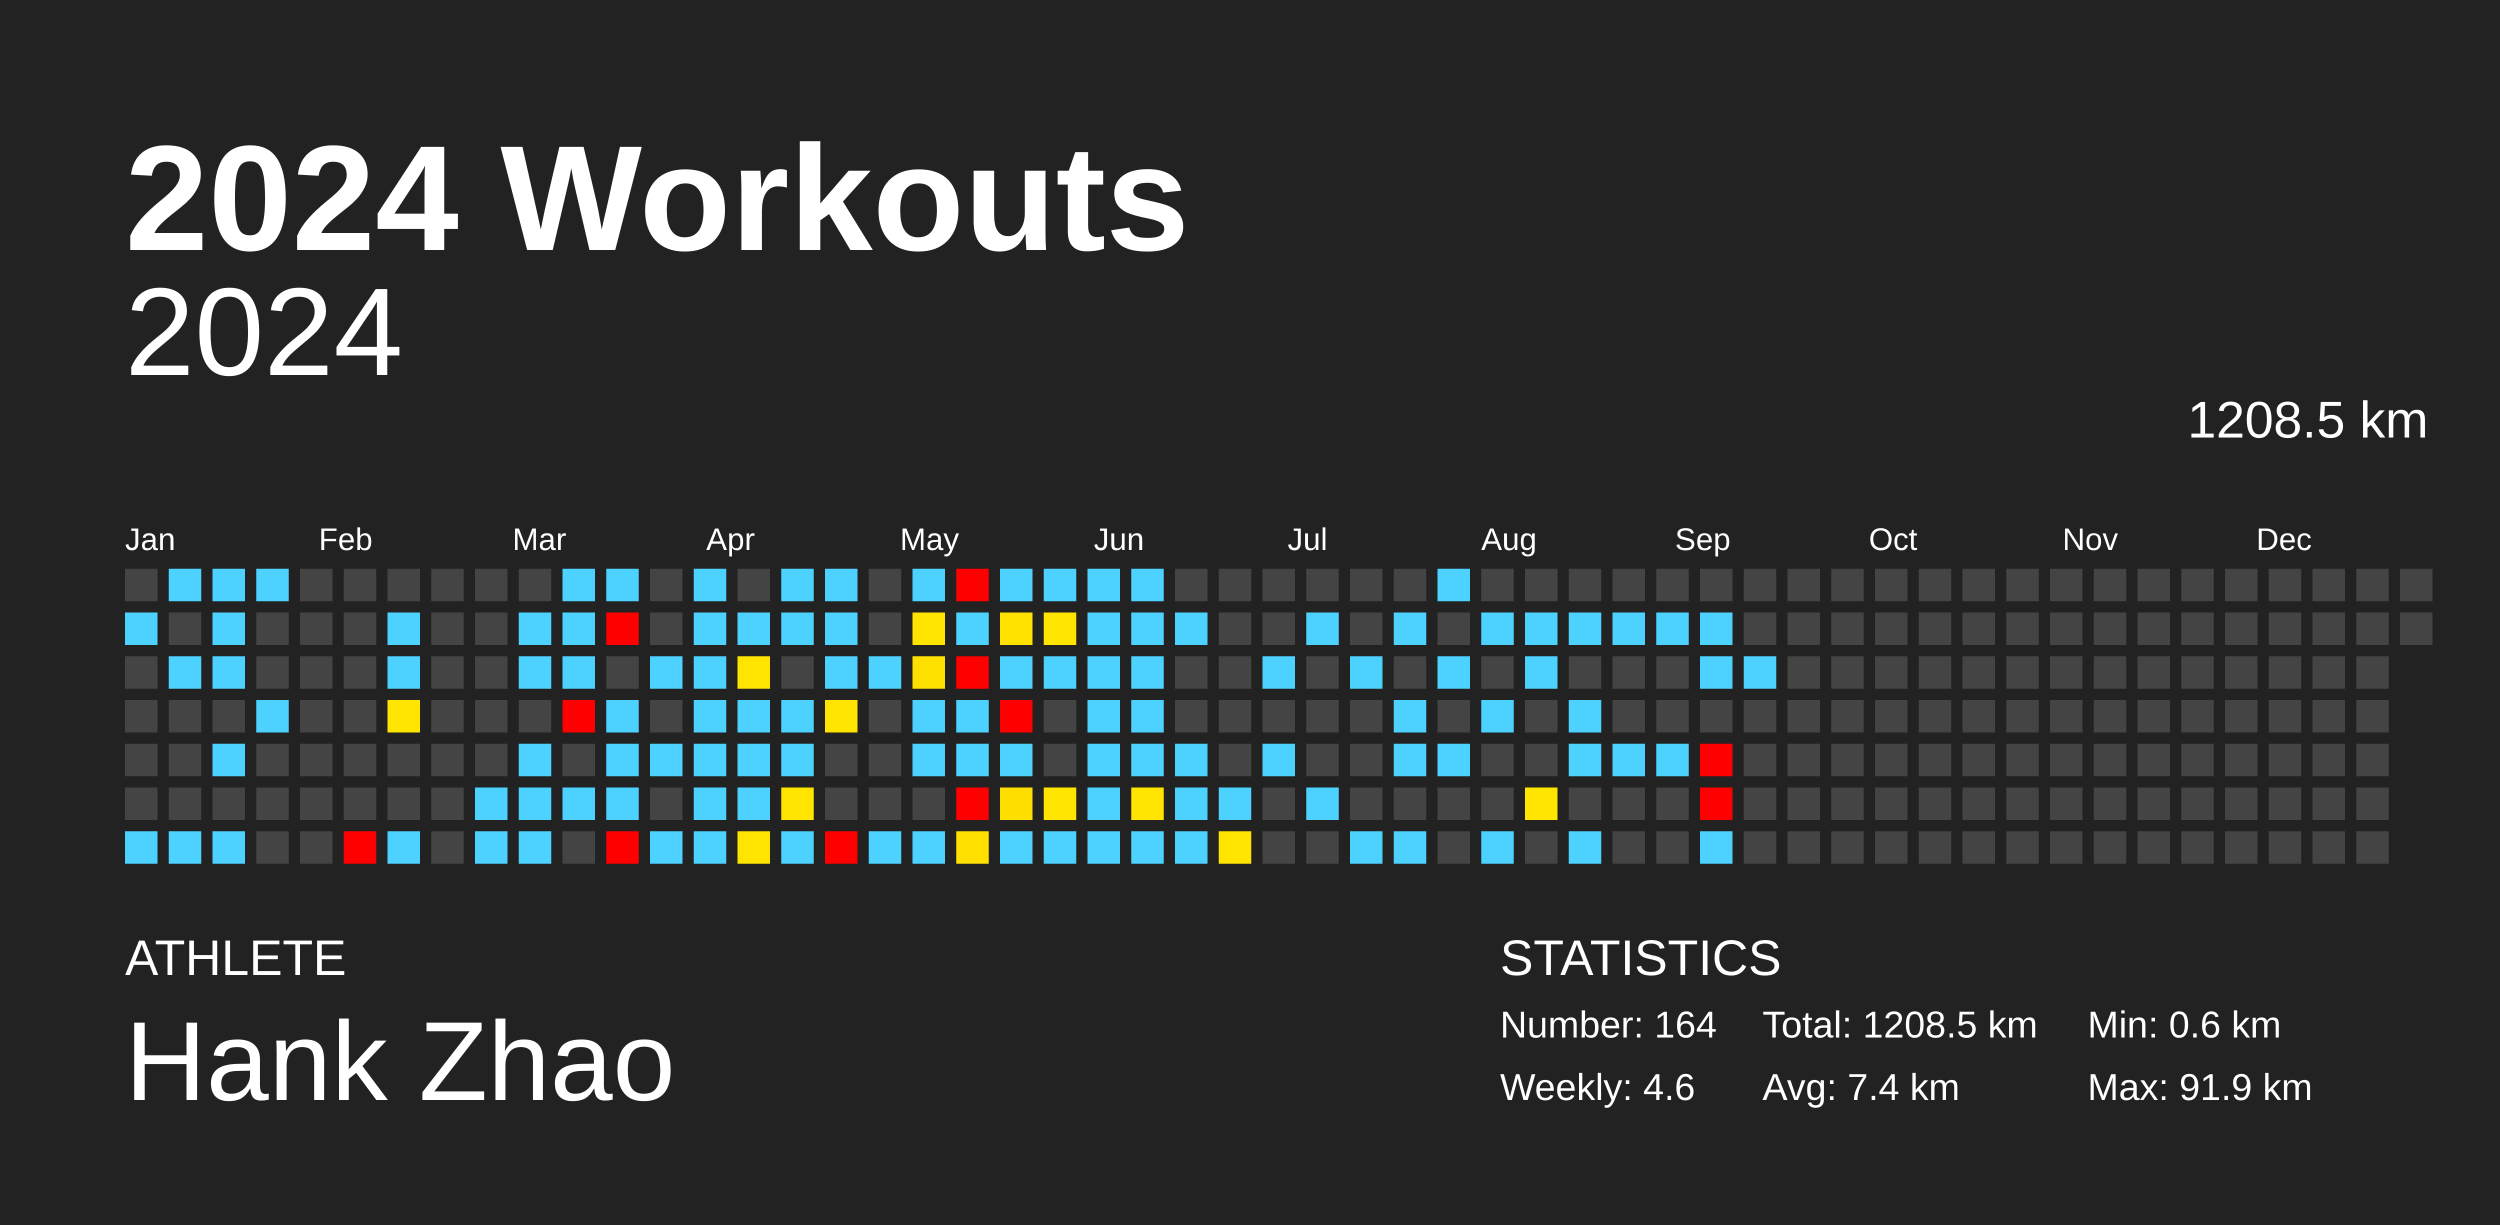
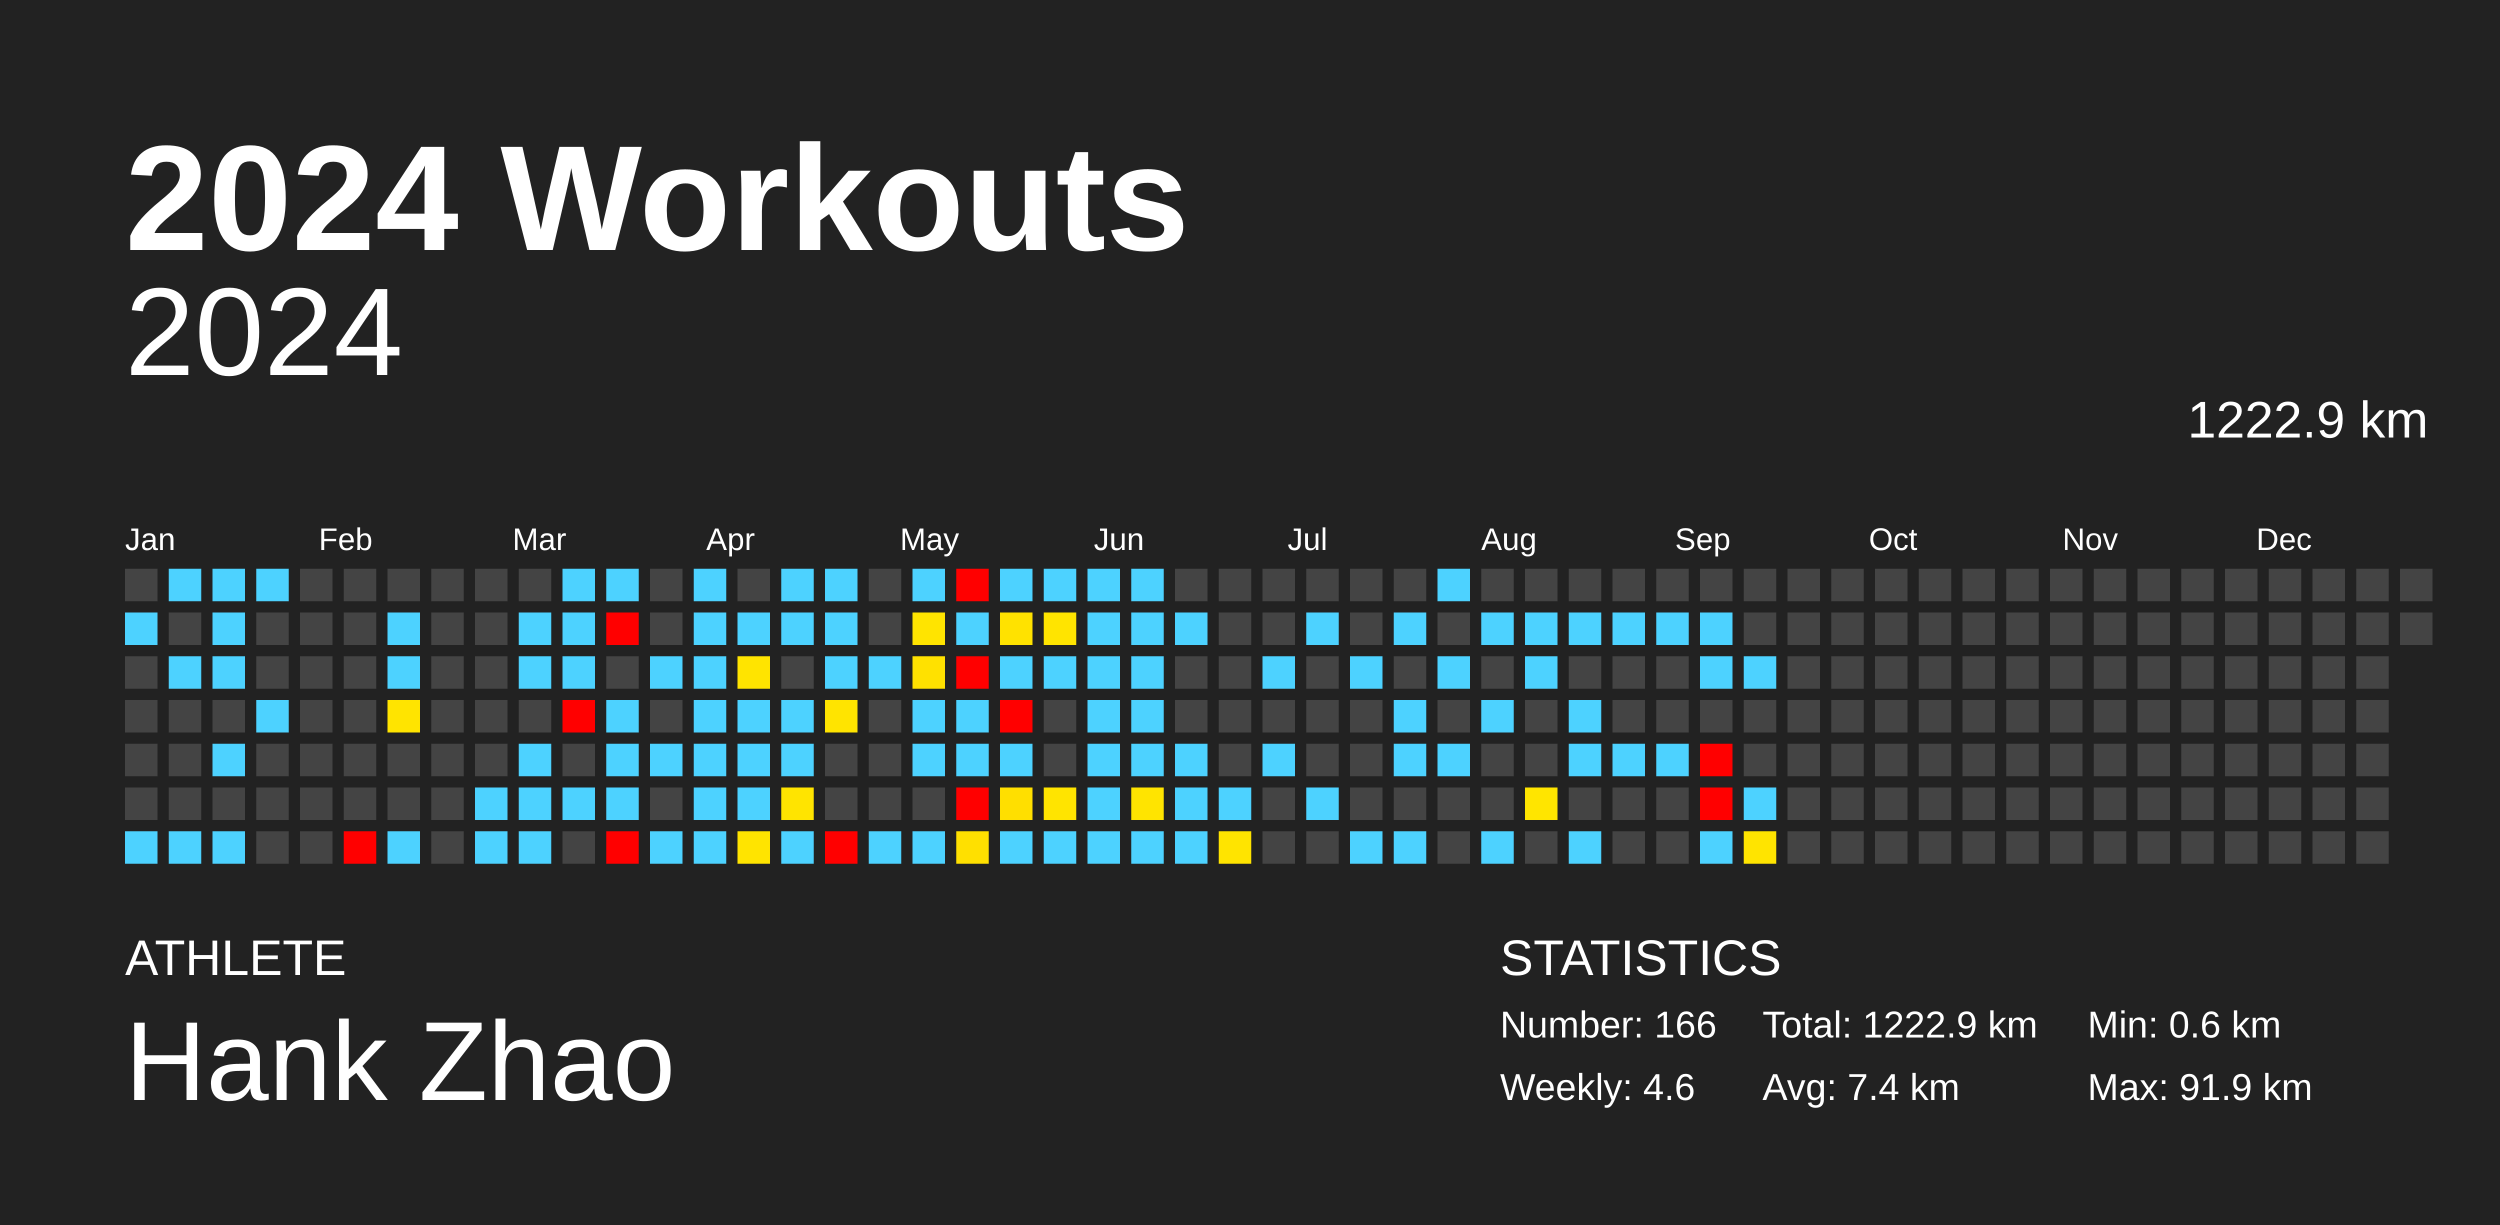
<svg xmlns="http://www.w3.org/2000/svg" baseProfile="full" height="98mm" version="1.1" viewBox="0,0,200,98" width="200mm">
  <defs />
  <rect fill="#222222" height="98" width="200" x="0" y="0" />
  <text fill="#FFFFFF" style="font-size:12px; font-family:Arial; font-weight:bold;" x="10" y="20">2024 Workouts</text>
  <text fill="#FFFFFF" style="font-size:4px; font-family:Arial" x="10" y="78">ATHLETE</text>
  <text fill="#FFFFFF" style="font-size:9px; font-family:Arial" x="10" y="88">Hank Zhao</text>
  <text fill="#FFFFFF" style="font-size:4px; font-family:Arial" x="120" y="78">STATISTICS</text>
-   <text fill="#FFFFFF" style="font-size:3px; font-family:Arial" x="120" y="83">Number: 164</text>
+   <text fill="#FFFFFF" style="font-size:3px; font-family:Arial" x="120" y="83">Number: 166</text>
  <text fill="#FFFFFF" style="font-size:3px; font-family:Arial" x="120" y="88">Weekly: 4.6</text>
-   <text fill="#FFFFFF" style="font-size:3px; font-family:Arial" x="141" y="83">Total: 1208.5 km</text>
+   <text fill="#FFFFFF" style="font-size:3px; font-family:Arial" x="141" y="83">Total: 1222.9 km</text>
  <text fill="#FFFFFF" style="font-size:3px; font-family:Arial" x="141" y="88">Avg: 7.4 km</text>
  <text fill="#FFFFFF" style="font-size:3px; font-family:Arial" x="167" y="83">Min: 0.6 km</text>
  <text fill="#FFFFFF" style="font-size:3px; font-family:Arial" x="167" y="88">Max: 91.9 km</text>
  <text alignment-baseline="hanging" fill="#FFFFFF" style="font-size:10.0px; font-family:Arial;" x="10" y="30">2024</text>
-   <text alignment-baseline="hanging" fill="#FFFFFF" style="font-size:4.125px; font-family:Arial;" x="175" y="35">1208.5 km</text>
+   <text alignment-baseline="hanging" fill="#FFFFFF" style="font-size:4.125px; font-family:Arial;" x="175" y="35">1222.9 km</text>
  <text fill="#FFFFFF" style="font-size:2.5px; font-family:Arial" x="10.0" y="44">Jan</text>
  <text fill="#FFFFFF" style="font-size:2.5px; font-family:Arial" x="25.5" y="44">Feb</text>
  <text fill="#FFFFFF" style="font-size:2.5px; font-family:Arial" x="41.0" y="44">Mar</text>
  <text fill="#FFFFFF" style="font-size:2.5px; font-family:Arial" x="56.5" y="44">Apr</text>
  <text fill="#FFFFFF" style="font-size:2.5px; font-family:Arial" x="72.0" y="44">May</text>
  <text fill="#FFFFFF" style="font-size:2.5px; font-family:Arial" x="87.5" y="44">Jun</text>
  <text fill="#FFFFFF" style="font-size:2.5px; font-family:Arial" x="103.0" y="44">Jul</text>
  <text fill="#FFFFFF" style="font-size:2.5px; font-family:Arial" x="118.5" y="44">Aug</text>
  <text fill="#FFFFFF" style="font-size:2.5px; font-family:Arial" x="134.0" y="44">Sep</text>
  <text fill="#FFFFFF" style="font-size:2.5px; font-family:Arial" x="149.5" y="44">Oct</text>
  <text fill="#FFFFFF" style="font-size:2.5px; font-family:Arial" x="165.0" y="44">Nov</text>
  <text fill="#FFFFFF" style="font-size:2.5px; font-family:Arial" x="180.5" y="44">Dec</text>
  <rect fill="#444444" height="2.6" width="2.6" x="10.0" y="45.5" />
  <rect fill="#4dd2ff" height="2.6" width="2.6" x="10.0" y="49.0" />
  <rect fill="#444444" height="2.6" width="2.6" x="10.0" y="52.5" />
  <rect fill="#444444" height="2.6" width="2.6" x="10.0" y="56.0" />
  <rect fill="#444444" height="2.6" width="2.6" x="10.0" y="59.5" />
  <rect fill="#444444" height="2.6" width="2.6" x="10.0" y="63.0" />
  <rect fill="#4dd2ff" height="2.6" width="2.6" x="10.0" y="66.5" />
  <rect fill="#4dd2ff" height="2.6" width="2.6" x="13.5" y="45.5" />
  <rect fill="#444444" height="2.6" width="2.6" x="13.5" y="49.0" />
  <rect fill="#4dd2ff" height="2.6" width="2.6" x="13.5" y="52.5" />
  <rect fill="#444444" height="2.6" width="2.6" x="13.5" y="56.0" />
  <rect fill="#444444" height="2.6" width="2.6" x="13.5" y="59.5" />
  <rect fill="#444444" height="2.6" width="2.6" x="13.5" y="63.0" />
  <rect fill="#4dd2ff" height="2.6" width="2.6" x="13.5" y="66.5" />
  <rect fill="#4dd2ff" height="2.6" width="2.6" x="17.0" y="45.5" />
  <rect fill="#4dd2ff" height="2.6" width="2.6" x="17.0" y="49.0" />
  <rect fill="#4dd2ff" height="2.6" width="2.6" x="17.0" y="52.5" />
  <rect fill="#444444" height="2.6" width="2.6" x="17.0" y="56.0" />
  <rect fill="#4dd2ff" height="2.6" width="2.6" x="17.0" y="59.5" />
  <rect fill="#444444" height="2.6" width="2.6" x="17.0" y="63.0" />
  <rect fill="#4dd2ff" height="2.6" width="2.6" x="17.0" y="66.5" />
  <rect fill="#4dd2ff" height="2.6" width="2.6" x="20.5" y="45.5" />
  <rect fill="#444444" height="2.6" width="2.6" x="20.5" y="49.0" />
  <rect fill="#444444" height="2.6" width="2.6" x="20.5" y="52.5" />
  <rect fill="#4dd2ff" height="2.6" width="2.6" x="20.5" y="56.0" />
  <rect fill="#444444" height="2.6" width="2.6" x="20.5" y="59.5" />
  <rect fill="#444444" height="2.6" width="2.6" x="20.5" y="63.0" />
  <rect fill="#444444" height="2.6" width="2.6" x="20.5" y="66.5" />
  <rect fill="#444444" height="2.6" width="2.6" x="24.0" y="45.5" />
  <rect fill="#444444" height="2.6" width="2.6" x="24.0" y="49.0" />
  <rect fill="#444444" height="2.6" width="2.6" x="24.0" y="52.5" />
  <rect fill="#444444" height="2.6" width="2.6" x="24.0" y="56.0" />
  <rect fill="#444444" height="2.6" width="2.6" x="24.0" y="59.5" />
  <rect fill="#444444" height="2.6" width="2.6" x="24.0" y="63.0" />
  <rect fill="#444444" height="2.6" width="2.6" x="24.0" y="66.5" />
  <rect fill="#444444" height="2.6" width="2.6" x="27.5" y="45.5" />
  <rect fill="#444444" height="2.6" width="2.6" x="27.5" y="49.0" />
  <rect fill="#444444" height="2.6" width="2.6" x="27.5" y="52.5" />
  <rect fill="#444444" height="2.6" width="2.6" x="27.5" y="56.0" />
  <rect fill="#444444" height="2.6" width="2.6" x="27.5" y="59.5" />
  <rect fill="#444444" height="2.6" width="2.6" x="27.5" y="63.0" />
  <rect fill="red" height="2.6" width="2.6" x="27.5" y="66.5" />
  <rect fill="#444444" height="2.6" width="2.6" x="31.0" y="45.5" />
  <rect fill="#4dd2ff" height="2.6" width="2.6" x="31.0" y="49.0" />
  <rect fill="#4dd2ff" height="2.6" width="2.6" x="31.0" y="52.5" />
  <rect fill="#ffe400" height="2.6" width="2.6" x="31.0" y="56.0" />
  <rect fill="#444444" height="2.6" width="2.6" x="31.0" y="59.5" />
  <rect fill="#444444" height="2.6" width="2.6" x="31.0" y="63.0" />
  <rect fill="#4dd2ff" height="2.6" width="2.6" x="31.0" y="66.5" />
  <rect fill="#444444" height="2.6" width="2.6" x="34.5" y="45.5" />
  <rect fill="#444444" height="2.6" width="2.6" x="34.5" y="49.0" />
  <rect fill="#444444" height="2.6" width="2.6" x="34.5" y="52.5" />
  <rect fill="#444444" height="2.6" width="2.6" x="34.5" y="56.0" />
  <rect fill="#444444" height="2.6" width="2.6" x="34.5" y="59.5" />
  <rect fill="#444444" height="2.6" width="2.6" x="34.5" y="63.0" />
  <rect fill="#444444" height="2.6" width="2.6" x="34.5" y="66.5" />
  <rect fill="#444444" height="2.6" width="2.6" x="38.0" y="45.5" />
  <rect fill="#444444" height="2.6" width="2.6" x="38.0" y="49.0" />
  <rect fill="#444444" height="2.6" width="2.6" x="38.0" y="52.5" />
  <rect fill="#444444" height="2.6" width="2.6" x="38.0" y="56.0" />
  <rect fill="#444444" height="2.6" width="2.6" x="38.0" y="59.5" />
  <rect fill="#4dd2ff" height="2.6" width="2.6" x="38.0" y="63.0" />
  <rect fill="#4dd2ff" height="2.6" width="2.6" x="38.0" y="66.5" />
  <rect fill="#444444" height="2.6" width="2.6" x="41.5" y="45.5" />
  <rect fill="#4dd2ff" height="2.6" width="2.6" x="41.5" y="49.0" />
  <rect fill="#4dd2ff" height="2.6" width="2.6" x="41.5" y="52.5" />
  <rect fill="#444444" height="2.6" width="2.6" x="41.5" y="56.0" />
  <rect fill="#4dd2ff" height="2.6" width="2.6" x="41.5" y="59.5" />
  <rect fill="#4dd2ff" height="2.6" width="2.6" x="41.5" y="63.0" />
  <rect fill="#4dd2ff" height="2.6" width="2.6" x="41.5" y="66.5" />
  <rect fill="#4dd2ff" height="2.6" width="2.6" x="45.0" y="45.5" />
  <rect fill="#4dd2ff" height="2.6" width="2.6" x="45.0" y="49.0" />
  <rect fill="#4dd2ff" height="2.6" width="2.6" x="45.0" y="52.5" />
  <rect fill="red" height="2.6" width="2.6" x="45.0" y="56.0" />
  <rect fill="#444444" height="2.6" width="2.6" x="45.0" y="59.5" />
  <rect fill="#4dd2ff" height="2.6" width="2.6" x="45.0" y="63.0" />
  <rect fill="#444444" height="2.6" width="2.6" x="45.0" y="66.5" />
  <rect fill="#4dd2ff" height="2.6" width="2.6" x="48.5" y="45.5" />
  <rect fill="red" height="2.6" width="2.6" x="48.5" y="49.0" />
  <rect fill="#444444" height="2.6" width="2.6" x="48.5" y="52.5" />
  <rect fill="#4dd2ff" height="2.6" width="2.6" x="48.5" y="56.0" />
  <rect fill="#4dd2ff" height="2.6" width="2.6" x="48.5" y="59.5" />
  <rect fill="#4dd2ff" height="2.6" width="2.6" x="48.5" y="63.0" />
  <rect fill="red" height="2.6" width="2.6" x="48.5" y="66.5" />
  <rect fill="#444444" height="2.6" width="2.6" x="52.0" y="45.5" />
  <rect fill="#444444" height="2.6" width="2.6" x="52.0" y="49.0" />
  <rect fill="#4dd2ff" height="2.6" width="2.6" x="52.0" y="52.5" />
  <rect fill="#444444" height="2.6" width="2.6" x="52.0" y="56.0" />
  <rect fill="#4dd2ff" height="2.6" width="2.6" x="52.0" y="59.5" />
  <rect fill="#444444" height="2.6" width="2.6" x="52.0" y="63.0" />
  <rect fill="#4dd2ff" height="2.6" width="2.6" x="52.0" y="66.5" />
  <rect fill="#4dd2ff" height="2.6" width="2.6" x="55.5" y="45.5" />
  <rect fill="#4dd2ff" height="2.6" width="2.6" x="55.5" y="49.0" />
  <rect fill="#4dd2ff" height="2.6" width="2.6" x="55.5" y="52.5" />
  <rect fill="#4dd2ff" height="2.6" width="2.6" x="55.5" y="56.0" />
  <rect fill="#4dd2ff" height="2.6" width="2.6" x="55.5" y="59.5" />
  <rect fill="#4dd2ff" height="2.6" width="2.6" x="55.5" y="63.0" />
  <rect fill="#4dd2ff" height="2.6" width="2.6" x="55.5" y="66.5" />
  <rect fill="#444444" height="2.6" width="2.6" x="59.0" y="45.5" />
  <rect fill="#4dd2ff" height="2.6" width="2.6" x="59.0" y="49.0" />
  <rect fill="#ffe400" height="2.6" width="2.6" x="59.0" y="52.5" />
  <rect fill="#4dd2ff" height="2.6" width="2.6" x="59.0" y="56.0" />
  <rect fill="#4dd2ff" height="2.6" width="2.6" x="59.0" y="59.5" />
  <rect fill="#4dd2ff" height="2.6" width="2.6" x="59.0" y="63.0" />
  <rect fill="#ffe400" height="2.6" width="2.6" x="59.0" y="66.5" />
  <rect fill="#4dd2ff" height="2.6" width="2.6" x="62.5" y="45.5" />
  <rect fill="#4dd2ff" height="2.6" width="2.6" x="62.5" y="49.0" />
  <rect fill="#444444" height="2.6" width="2.6" x="62.5" y="52.5" />
  <rect fill="#4dd2ff" height="2.6" width="2.6" x="62.5" y="56.0" />
  <rect fill="#4dd2ff" height="2.6" width="2.6" x="62.5" y="59.5" />
  <rect fill="#ffe400" height="2.6" width="2.6" x="62.5" y="63.0" />
  <rect fill="#4dd2ff" height="2.6" width="2.6" x="62.5" y="66.5" />
  <rect fill="#4dd2ff" height="2.6" width="2.6" x="66.0" y="45.5" />
  <rect fill="#4dd2ff" height="2.6" width="2.6" x="66.0" y="49.0" />
  <rect fill="#4dd2ff" height="2.6" width="2.6" x="66.0" y="52.5" />
  <rect fill="#ffe400" height="2.6" width="2.6" x="66.0" y="56.0" />
  <rect fill="#444444" height="2.6" width="2.6" x="66.0" y="59.5" />
  <rect fill="#444444" height="2.6" width="2.6" x="66.0" y="63.0" />
  <rect fill="red" height="2.6" width="2.6" x="66.0" y="66.5" />
  <rect fill="#444444" height="2.6" width="2.6" x="69.5" y="45.5" />
  <rect fill="#444444" height="2.6" width="2.6" x="69.5" y="49.0" />
  <rect fill="#4dd2ff" height="2.6" width="2.6" x="69.5" y="52.5" />
  <rect fill="#444444" height="2.6" width="2.6" x="69.5" y="56.0" />
  <rect fill="#444444" height="2.6" width="2.6" x="69.5" y="59.5" />
  <rect fill="#444444" height="2.6" width="2.6" x="69.5" y="63.0" />
  <rect fill="#4dd2ff" height="2.6" width="2.6" x="69.5" y="66.5" />
  <rect fill="#4dd2ff" height="2.6" width="2.6" x="73.0" y="45.5" />
  <rect fill="#ffe400" height="2.6" width="2.6" x="73.0" y="49.0" />
  <rect fill="#ffe100" height="2.6" width="2.6" x="73.0" y="52.5" />
  <rect fill="#4dd2ff" height="2.6" width="2.6" x="73.0" y="56.0" />
  <rect fill="#4dd2ff" height="2.6" width="2.6" x="73.0" y="59.5" />
  <rect fill="#444444" height="2.6" width="2.6" x="73.0" y="63.0" />
  <rect fill="#4dd2ff" height="2.6" width="2.6" x="73.0" y="66.5" />
  <rect fill="red" height="2.6" width="2.6" x="76.5" y="45.5" />
  <rect fill="#4dd2ff" height="2.6" width="2.6" x="76.5" y="49.0" />
  <rect fill="red" height="2.6" width="2.6" x="76.5" y="52.5" />
  <rect fill="#4dd2ff" height="2.6" width="2.6" x="76.5" y="56.0" />
  <rect fill="#4dd2ff" height="2.6" width="2.6" x="76.5" y="59.5" />
  <rect fill="red" height="2.6" width="2.6" x="76.5" y="63.0" />
  <rect fill="#ffe000" height="2.6" width="2.6" x="76.5" y="66.5" />
  <rect fill="#4dd2ff" height="2.6" width="2.6" x="80.0" y="45.5" />
  <rect fill="#ffe200" height="2.6" width="2.6" x="80.0" y="49.0" />
  <rect fill="#4dd2ff" height="2.6" width="2.6" x="80.0" y="52.5" />
  <rect fill="red" height="2.6" width="2.6" x="80.0" y="56.0" />
  <rect fill="#4dd2ff" height="2.6" width="2.6" x="80.0" y="59.5" />
  <rect fill="#ffdf00" height="2.6" width="2.6" x="80.0" y="63.0" />
  <rect fill="#4dd2ff" height="2.6" width="2.6" x="80.0" y="66.5" />
  <rect fill="#4dd2ff" height="2.6" width="2.6" x="83.5" y="45.5" />
  <rect fill="#ffe400" height="2.6" width="2.6" x="83.5" y="49.0" />
  <rect fill="#4dd2ff" height="2.6" width="2.6" x="83.5" y="52.5" />
  <rect fill="#444444" height="2.6" width="2.6" x="83.5" y="56.0" />
  <rect fill="#444444" height="2.6" width="2.6" x="83.5" y="59.5" />
  <rect fill="#ffe400" height="2.6" width="2.6" x="83.5" y="63.0" />
  <rect fill="#4dd2ff" height="2.6" width="2.6" x="83.5" y="66.5" />
  <rect fill="#4dd2ff" height="2.6" width="2.6" x="87.0" y="45.5" />
  <rect fill="#4dd2ff" height="2.6" width="2.6" x="87.0" y="49.0" />
  <rect fill="#4dd2ff" height="2.6" width="2.6" x="87.0" y="52.5" />
  <rect fill="#4dd2ff" height="2.6" width="2.6" x="87.0" y="56.0" />
  <rect fill="#4dd2ff" height="2.6" width="2.6" x="87.0" y="59.5" />
  <rect fill="#4dd2ff" height="2.6" width="2.6" x="87.0" y="63.0" />
  <rect fill="#4dd2ff" height="2.6" width="2.6" x="87.0" y="66.5" />
  <rect fill="#4dd2ff" height="2.6" width="2.6" x="90.5" y="45.5" />
  <rect fill="#4dd2ff" height="2.6" width="2.6" x="90.5" y="49.0" />
  <rect fill="#4dd2ff" height="2.6" width="2.6" x="90.5" y="52.5" />
  <rect fill="#4dd2ff" height="2.6" width="2.6" x="90.5" y="56.0" />
  <rect fill="#4dd2ff" height="2.6" width="2.6" x="90.5" y="59.5" />
  <rect fill="#ffe400" height="2.6" width="2.6" x="90.5" y="63.0" />
  <rect fill="#4dd2ff" height="2.6" width="2.6" x="90.5" y="66.5" />
  <rect fill="#444444" height="2.6" width="2.6" x="94.0" y="45.5" />
  <rect fill="#4dd2ff" height="2.6" width="2.6" x="94.0" y="49.0" />
  <rect fill="#444444" height="2.6" width="2.6" x="94.0" y="52.5" />
  <rect fill="#444444" height="2.6" width="2.6" x="94.0" y="56.0" />
  <rect fill="#4dd2ff" height="2.6" width="2.6" x="94.0" y="59.5" />
  <rect fill="#4dd2ff" height="2.6" width="2.6" x="94.0" y="63.0" />
  <rect fill="#4dd2ff" height="2.6" width="2.6" x="94.0" y="66.5" />
  <rect fill="#444444" height="2.6" width="2.6" x="97.5" y="45.5" />
  <rect fill="#444444" height="2.6" width="2.6" x="97.5" y="49.0" />
  <rect fill="#444444" height="2.6" width="2.6" x="97.5" y="52.5" />
  <rect fill="#444444" height="2.6" width="2.6" x="97.5" y="56.0" />
  <rect fill="#444444" height="2.6" width="2.6" x="97.5" y="59.5" />
  <rect fill="#4dd2ff" height="2.6" width="2.6" x="97.5" y="63.0" />
  <rect fill="#ffe400" height="2.6" width="2.6" x="97.5" y="66.5" />
  <rect fill="#444444" height="2.6" width="2.6" x="101.0" y="45.5" />
  <rect fill="#444444" height="2.6" width="2.6" x="101.0" y="49.0" />
  <rect fill="#4dd2ff" height="2.6" width="2.6" x="101.0" y="52.5" />
  <rect fill="#444444" height="2.6" width="2.6" x="101.0" y="56.0" />
  <rect fill="#4dd2ff" height="2.6" width="2.6" x="101.0" y="59.5" />
  <rect fill="#444444" height="2.6" width="2.6" x="101.0" y="63.0" />
  <rect fill="#444444" height="2.6" width="2.6" x="101.0" y="66.5" />
  <rect fill="#444444" height="2.6" width="2.6" x="104.5" y="45.5" />
  <rect fill="#4dd2ff" height="2.6" width="2.6" x="104.5" y="49.0" />
  <rect fill="#444444" height="2.6" width="2.6" x="104.5" y="52.5" />
  <rect fill="#444444" height="2.6" width="2.6" x="104.5" y="56.0" />
  <rect fill="#444444" height="2.6" width="2.6" x="104.5" y="59.5" />
  <rect fill="#4dd2ff" height="2.6" width="2.6" x="104.5" y="63.0" />
  <rect fill="#444444" height="2.6" width="2.6" x="104.5" y="66.5" />
  <rect fill="#444444" height="2.6" width="2.6" x="108.0" y="45.5" />
  <rect fill="#444444" height="2.6" width="2.6" x="108.0" y="49.0" />
  <rect fill="#4dd2ff" height="2.6" width="2.6" x="108.0" y="52.5" />
  <rect fill="#444444" height="2.6" width="2.6" x="108.0" y="56.0" />
  <rect fill="#444444" height="2.6" width="2.6" x="108.0" y="59.5" />
  <rect fill="#444444" height="2.6" width="2.6" x="108.0" y="63.0" />
  <rect fill="#4dd2ff" height="2.6" width="2.6" x="108.0" y="66.5" />
  <rect fill="#444444" height="2.6" width="2.6" x="111.5" y="45.5" />
  <rect fill="#4dd2ff" height="2.6" width="2.6" x="111.5" y="49.0" />
  <rect fill="#444444" height="2.6" width="2.6" x="111.5" y="52.5" />
  <rect fill="#4dd2ff" height="2.6" width="2.6" x="111.5" y="56.0" />
  <rect fill="#4dd2ff" height="2.6" width="2.6" x="111.5" y="59.5" />
  <rect fill="#444444" height="2.6" width="2.6" x="111.5" y="63.0" />
  <rect fill="#4dd2ff" height="2.6" width="2.6" x="111.5" y="66.5" />
  <rect fill="#4dd2ff" height="2.6" width="2.6" x="115.0" y="45.5" />
  <rect fill="#444444" height="2.6" width="2.6" x="115.0" y="49.0" />
  <rect fill="#4dd2ff" height="2.6" width="2.6" x="115.0" y="52.5" />
  <rect fill="#444444" height="2.6" width="2.6" x="115.0" y="56.0" />
  <rect fill="#4dd2ff" height="2.6" width="2.6" x="115.0" y="59.5" />
  <rect fill="#444444" height="2.6" width="2.6" x="115.0" y="63.0" />
  <rect fill="#444444" height="2.6" width="2.6" x="115.0" y="66.5" />
  <rect fill="#444444" height="2.6" width="2.6" x="118.5" y="45.5" />
  <rect fill="#4dd2ff" height="2.6" width="2.6" x="118.5" y="49.0" />
  <rect fill="#444444" height="2.6" width="2.6" x="118.5" y="52.5" />
  <rect fill="#4dd2ff" height="2.6" width="2.6" x="118.5" y="56.0" />
  <rect fill="#444444" height="2.6" width="2.6" x="118.5" y="59.5" />
  <rect fill="#444444" height="2.6" width="2.6" x="118.5" y="63.0" />
  <rect fill="#4dd2ff" height="2.6" width="2.6" x="118.5" y="66.5" />
  <rect fill="#444444" height="2.6" width="2.6" x="122.0" y="45.5" />
  <rect fill="#4dd2ff" height="2.6" width="2.6" x="122.0" y="49.0" />
  <rect fill="#4dd2ff" height="2.6" width="2.6" x="122.0" y="52.5" />
  <rect fill="#444444" height="2.6" width="2.6" x="122.0" y="56.0" />
  <rect fill="#444444" height="2.6" width="2.6" x="122.0" y="59.5" />
  <rect fill="#ffe500" height="2.6" width="2.6" x="122.0" y="63.0" />
  <rect fill="#444444" height="2.6" width="2.6" x="122.0" y="66.5" />
  <rect fill="#444444" height="2.6" width="2.6" x="125.5" y="45.5" />
  <rect fill="#4dd2ff" height="2.6" width="2.6" x="125.5" y="49.0" />
  <rect fill="#444444" height="2.6" width="2.6" x="125.5" y="52.5" />
  <rect fill="#4dd2ff" height="2.6" width="2.6" x="125.5" y="56.0" />
  <rect fill="#4dd2ff" height="2.6" width="2.6" x="125.5" y="59.5" />
  <rect fill="#444444" height="2.6" width="2.6" x="125.5" y="63.0" />
  <rect fill="#4dd2ff" height="2.6" width="2.6" x="125.5" y="66.5" />
  <rect fill="#444444" height="2.6" width="2.6" x="129.0" y="45.5" />
  <rect fill="#4dd2ff" height="2.6" width="2.6" x="129.0" y="49.0" />
  <rect fill="#444444" height="2.6" width="2.6" x="129.0" y="52.5" />
  <rect fill="#444444" height="2.6" width="2.6" x="129.0" y="56.0" />
  <rect fill="#4dd2ff" height="2.6" width="2.6" x="129.0" y="59.5" />
  <rect fill="#444444" height="2.6" width="2.6" x="129.0" y="63.0" />
  <rect fill="#444444" height="2.6" width="2.6" x="129.0" y="66.5" />
  <rect fill="#444444" height="2.6" width="2.6" x="132.5" y="45.5" />
  <rect fill="#4dd2ff" height="2.6" width="2.6" x="132.5" y="49.0" />
  <rect fill="#444444" height="2.6" width="2.6" x="132.5" y="52.5" />
  <rect fill="#444444" height="2.6" width="2.6" x="132.5" y="56.0" />
  <rect fill="#4dd2ff" height="2.6" width="2.6" x="132.5" y="59.5" />
  <rect fill="#444444" height="2.6" width="2.6" x="132.5" y="63.0" />
  <rect fill="#444444" height="2.6" width="2.6" x="132.5" y="66.5" />
  <rect fill="#444444" height="2.6" width="2.6" x="136.0" y="45.5" />
  <rect fill="#4dd2ff" height="2.6" width="2.6" x="136.0" y="49.0" />
  <rect fill="#4dd2ff" height="2.6" width="2.6" x="136.0" y="52.5" />
  <rect fill="#444444" height="2.6" width="2.6" x="136.0" y="56.0" />
  <rect fill="red" height="2.6" width="2.6" x="136.0" y="59.5" />
  <rect fill="red" height="2.6" width="2.6" x="136.0" y="63.0" />
  <rect fill="#4dd2ff" height="2.6" width="2.6" x="136.0" y="66.5" />
  <rect fill="#444444" height="2.6" width="2.6" x="139.5" y="45.5" />
  <rect fill="#444444" height="2.6" width="2.6" x="139.5" y="49.0" />
  <rect fill="#4dd2ff" height="2.6" width="2.6" x="139.5" y="52.5" />
  <rect fill="#444444" height="2.6" width="2.6" x="139.5" y="56.0" />
  <rect fill="#444444" height="2.6" width="2.6" x="139.5" y="59.5" />
-   <rect fill="#444444" height="2.6" width="2.6" x="139.5" y="63.0" />
-   <rect fill="#444444" height="2.6" width="2.6" x="139.5" y="66.5" />
+   <rect fill="#4dd2ff" height="2.6" width="2.6" x="139.5" y="63.0" />
+   <rect fill="#ffe400" height="2.6" width="2.6" x="139.5" y="66.5" />
  <rect fill="#444444" height="2.6" width="2.6" x="143.0" y="45.5" />
  <rect fill="#444444" height="2.6" width="2.6" x="143.0" y="49.0" />
  <rect fill="#444444" height="2.6" width="2.6" x="143.0" y="52.5" />
  <rect fill="#444444" height="2.6" width="2.6" x="143.0" y="56.0" />
  <rect fill="#444444" height="2.6" width="2.6" x="143.0" y="59.5" />
  <rect fill="#444444" height="2.6" width="2.6" x="143.0" y="63.0" />
  <rect fill="#444444" height="2.6" width="2.6" x="143.0" y="66.5" />
  <rect fill="#444444" height="2.6" width="2.6" x="146.5" y="45.5" />
  <rect fill="#444444" height="2.6" width="2.6" x="146.5" y="49.0" />
  <rect fill="#444444" height="2.6" width="2.6" x="146.5" y="52.5" />
  <rect fill="#444444" height="2.6" width="2.6" x="146.5" y="56.0" />
  <rect fill="#444444" height="2.6" width="2.6" x="146.5" y="59.5" />
  <rect fill="#444444" height="2.6" width="2.6" x="146.5" y="63.0" />
  <rect fill="#444444" height="2.6" width="2.6" x="146.5" y="66.5" />
  <rect fill="#444444" height="2.6" width="2.6" x="150.0" y="45.5" />
  <rect fill="#444444" height="2.6" width="2.6" x="150.0" y="49.0" />
  <rect fill="#444444" height="2.6" width="2.6" x="150.0" y="52.5" />
  <rect fill="#444444" height="2.6" width="2.6" x="150.0" y="56.0" />
  <rect fill="#444444" height="2.6" width="2.6" x="150.0" y="59.5" />
  <rect fill="#444444" height="2.6" width="2.6" x="150.0" y="63.0" />
  <rect fill="#444444" height="2.6" width="2.6" x="150.0" y="66.5" />
  <rect fill="#444444" height="2.6" width="2.6" x="153.5" y="45.5" />
  <rect fill="#444444" height="2.6" width="2.6" x="153.5" y="49.0" />
  <rect fill="#444444" height="2.6" width="2.6" x="153.5" y="52.5" />
  <rect fill="#444444" height="2.6" width="2.6" x="153.5" y="56.0" />
  <rect fill="#444444" height="2.6" width="2.6" x="153.5" y="59.5" />
  <rect fill="#444444" height="2.6" width="2.6" x="153.5" y="63.0" />
  <rect fill="#444444" height="2.6" width="2.6" x="153.5" y="66.5" />
  <rect fill="#444444" height="2.6" width="2.6" x="157.0" y="45.5" />
  <rect fill="#444444" height="2.6" width="2.6" x="157.0" y="49.0" />
  <rect fill="#444444" height="2.6" width="2.6" x="157.0" y="52.5" />
  <rect fill="#444444" height="2.6" width="2.6" x="157.0" y="56.0" />
  <rect fill="#444444" height="2.6" width="2.6" x="157.0" y="59.5" />
  <rect fill="#444444" height="2.6" width="2.6" x="157.0" y="63.0" />
  <rect fill="#444444" height="2.6" width="2.6" x="157.0" y="66.5" />
  <rect fill="#444444" height="2.6" width="2.6" x="160.5" y="45.5" />
  <rect fill="#444444" height="2.6" width="2.6" x="160.5" y="49.0" />
  <rect fill="#444444" height="2.6" width="2.6" x="160.5" y="52.5" />
  <rect fill="#444444" height="2.6" width="2.6" x="160.5" y="56.0" />
  <rect fill="#444444" height="2.6" width="2.6" x="160.5" y="59.5" />
  <rect fill="#444444" height="2.6" width="2.6" x="160.5" y="63.0" />
  <rect fill="#444444" height="2.6" width="2.6" x="160.5" y="66.5" />
  <rect fill="#444444" height="2.6" width="2.6" x="164.0" y="45.5" />
  <rect fill="#444444" height="2.6" width="2.6" x="164.0" y="49.0" />
  <rect fill="#444444" height="2.6" width="2.6" x="164.0" y="52.5" />
  <rect fill="#444444" height="2.6" width="2.6" x="164.0" y="56.0" />
  <rect fill="#444444" height="2.6" width="2.6" x="164.0" y="59.5" />
  <rect fill="#444444" height="2.6" width="2.6" x="164.0" y="63.0" />
  <rect fill="#444444" height="2.6" width="2.6" x="164.0" y="66.5" />
  <rect fill="#444444" height="2.6" width="2.6" x="167.5" y="45.5" />
  <rect fill="#444444" height="2.6" width="2.6" x="167.5" y="49.0" />
  <rect fill="#444444" height="2.6" width="2.6" x="167.5" y="52.5" />
  <rect fill="#444444" height="2.6" width="2.6" x="167.5" y="56.0" />
  <rect fill="#444444" height="2.6" width="2.6" x="167.5" y="59.5" />
  <rect fill="#444444" height="2.6" width="2.6" x="167.5" y="63.0" />
  <rect fill="#444444" height="2.6" width="2.6" x="167.5" y="66.5" />
  <rect fill="#444444" height="2.6" width="2.6" x="171.0" y="45.5" />
  <rect fill="#444444" height="2.6" width="2.6" x="171.0" y="49.0" />
  <rect fill="#444444" height="2.6" width="2.6" x="171.0" y="52.5" />
  <rect fill="#444444" height="2.6" width="2.6" x="171.0" y="56.0" />
  <rect fill="#444444" height="2.6" width="2.6" x="171.0" y="59.5" />
  <rect fill="#444444" height="2.6" width="2.6" x="171.0" y="63.0" />
  <rect fill="#444444" height="2.6" width="2.6" x="171.0" y="66.5" />
  <rect fill="#444444" height="2.6" width="2.6" x="174.5" y="45.5" />
  <rect fill="#444444" height="2.6" width="2.6" x="174.5" y="49.0" />
  <rect fill="#444444" height="2.6" width="2.6" x="174.5" y="52.5" />
  <rect fill="#444444" height="2.6" width="2.6" x="174.5" y="56.0" />
  <rect fill="#444444" height="2.6" width="2.6" x="174.5" y="59.5" />
  <rect fill="#444444" height="2.6" width="2.6" x="174.5" y="63.0" />
  <rect fill="#444444" height="2.6" width="2.6" x="174.5" y="66.5" />
  <rect fill="#444444" height="2.6" width="2.6" x="178.0" y="45.5" />
  <rect fill="#444444" height="2.6" width="2.6" x="178.0" y="49.0" />
  <rect fill="#444444" height="2.6" width="2.6" x="178.0" y="52.5" />
  <rect fill="#444444" height="2.6" width="2.6" x="178.0" y="56.0" />
  <rect fill="#444444" height="2.6" width="2.6" x="178.0" y="59.5" />
  <rect fill="#444444" height="2.6" width="2.6" x="178.0" y="63.0" />
  <rect fill="#444444" height="2.6" width="2.6" x="178.0" y="66.5" />
  <rect fill="#444444" height="2.6" width="2.6" x="181.5" y="45.5" />
  <rect fill="#444444" height="2.6" width="2.6" x="181.5" y="49.0" />
  <rect fill="#444444" height="2.6" width="2.6" x="181.5" y="52.5" />
  <rect fill="#444444" height="2.6" width="2.6" x="181.5" y="56.0" />
  <rect fill="#444444" height="2.6" width="2.6" x="181.5" y="59.5" />
  <rect fill="#444444" height="2.6" width="2.6" x="181.5" y="63.0" />
  <rect fill="#444444" height="2.6" width="2.6" x="181.5" y="66.5" />
  <rect fill="#444444" height="2.6" width="2.6" x="185.0" y="45.5" />
  <rect fill="#444444" height="2.6" width="2.6" x="185.0" y="49.0" />
  <rect fill="#444444" height="2.6" width="2.6" x="185.0" y="52.5" />
  <rect fill="#444444" height="2.6" width="2.6" x="185.0" y="56.0" />
  <rect fill="#444444" height="2.6" width="2.6" x="185.0" y="59.5" />
  <rect fill="#444444" height="2.6" width="2.6" x="185.0" y="63.0" />
  <rect fill="#444444" height="2.6" width="2.6" x="185.0" y="66.5" />
  <rect fill="#444444" height="2.6" width="2.6" x="188.5" y="45.5" />
  <rect fill="#444444" height="2.6" width="2.6" x="188.5" y="49.0" />
  <rect fill="#444444" height="2.6" width="2.6" x="188.5" y="52.5" />
  <rect fill="#444444" height="2.6" width="2.6" x="188.5" y="56.0" />
  <rect fill="#444444" height="2.6" width="2.6" x="188.5" y="59.5" />
  <rect fill="#444444" height="2.6" width="2.6" x="188.5" y="63.0" />
  <rect fill="#444444" height="2.6" width="2.6" x="188.5" y="66.5" />
  <rect fill="#444444" height="2.6" width="2.6" x="192.0" y="45.5" />
  <rect fill="#444444" height="2.6" width="2.6" x="192.0" y="49.0" />
</svg>
